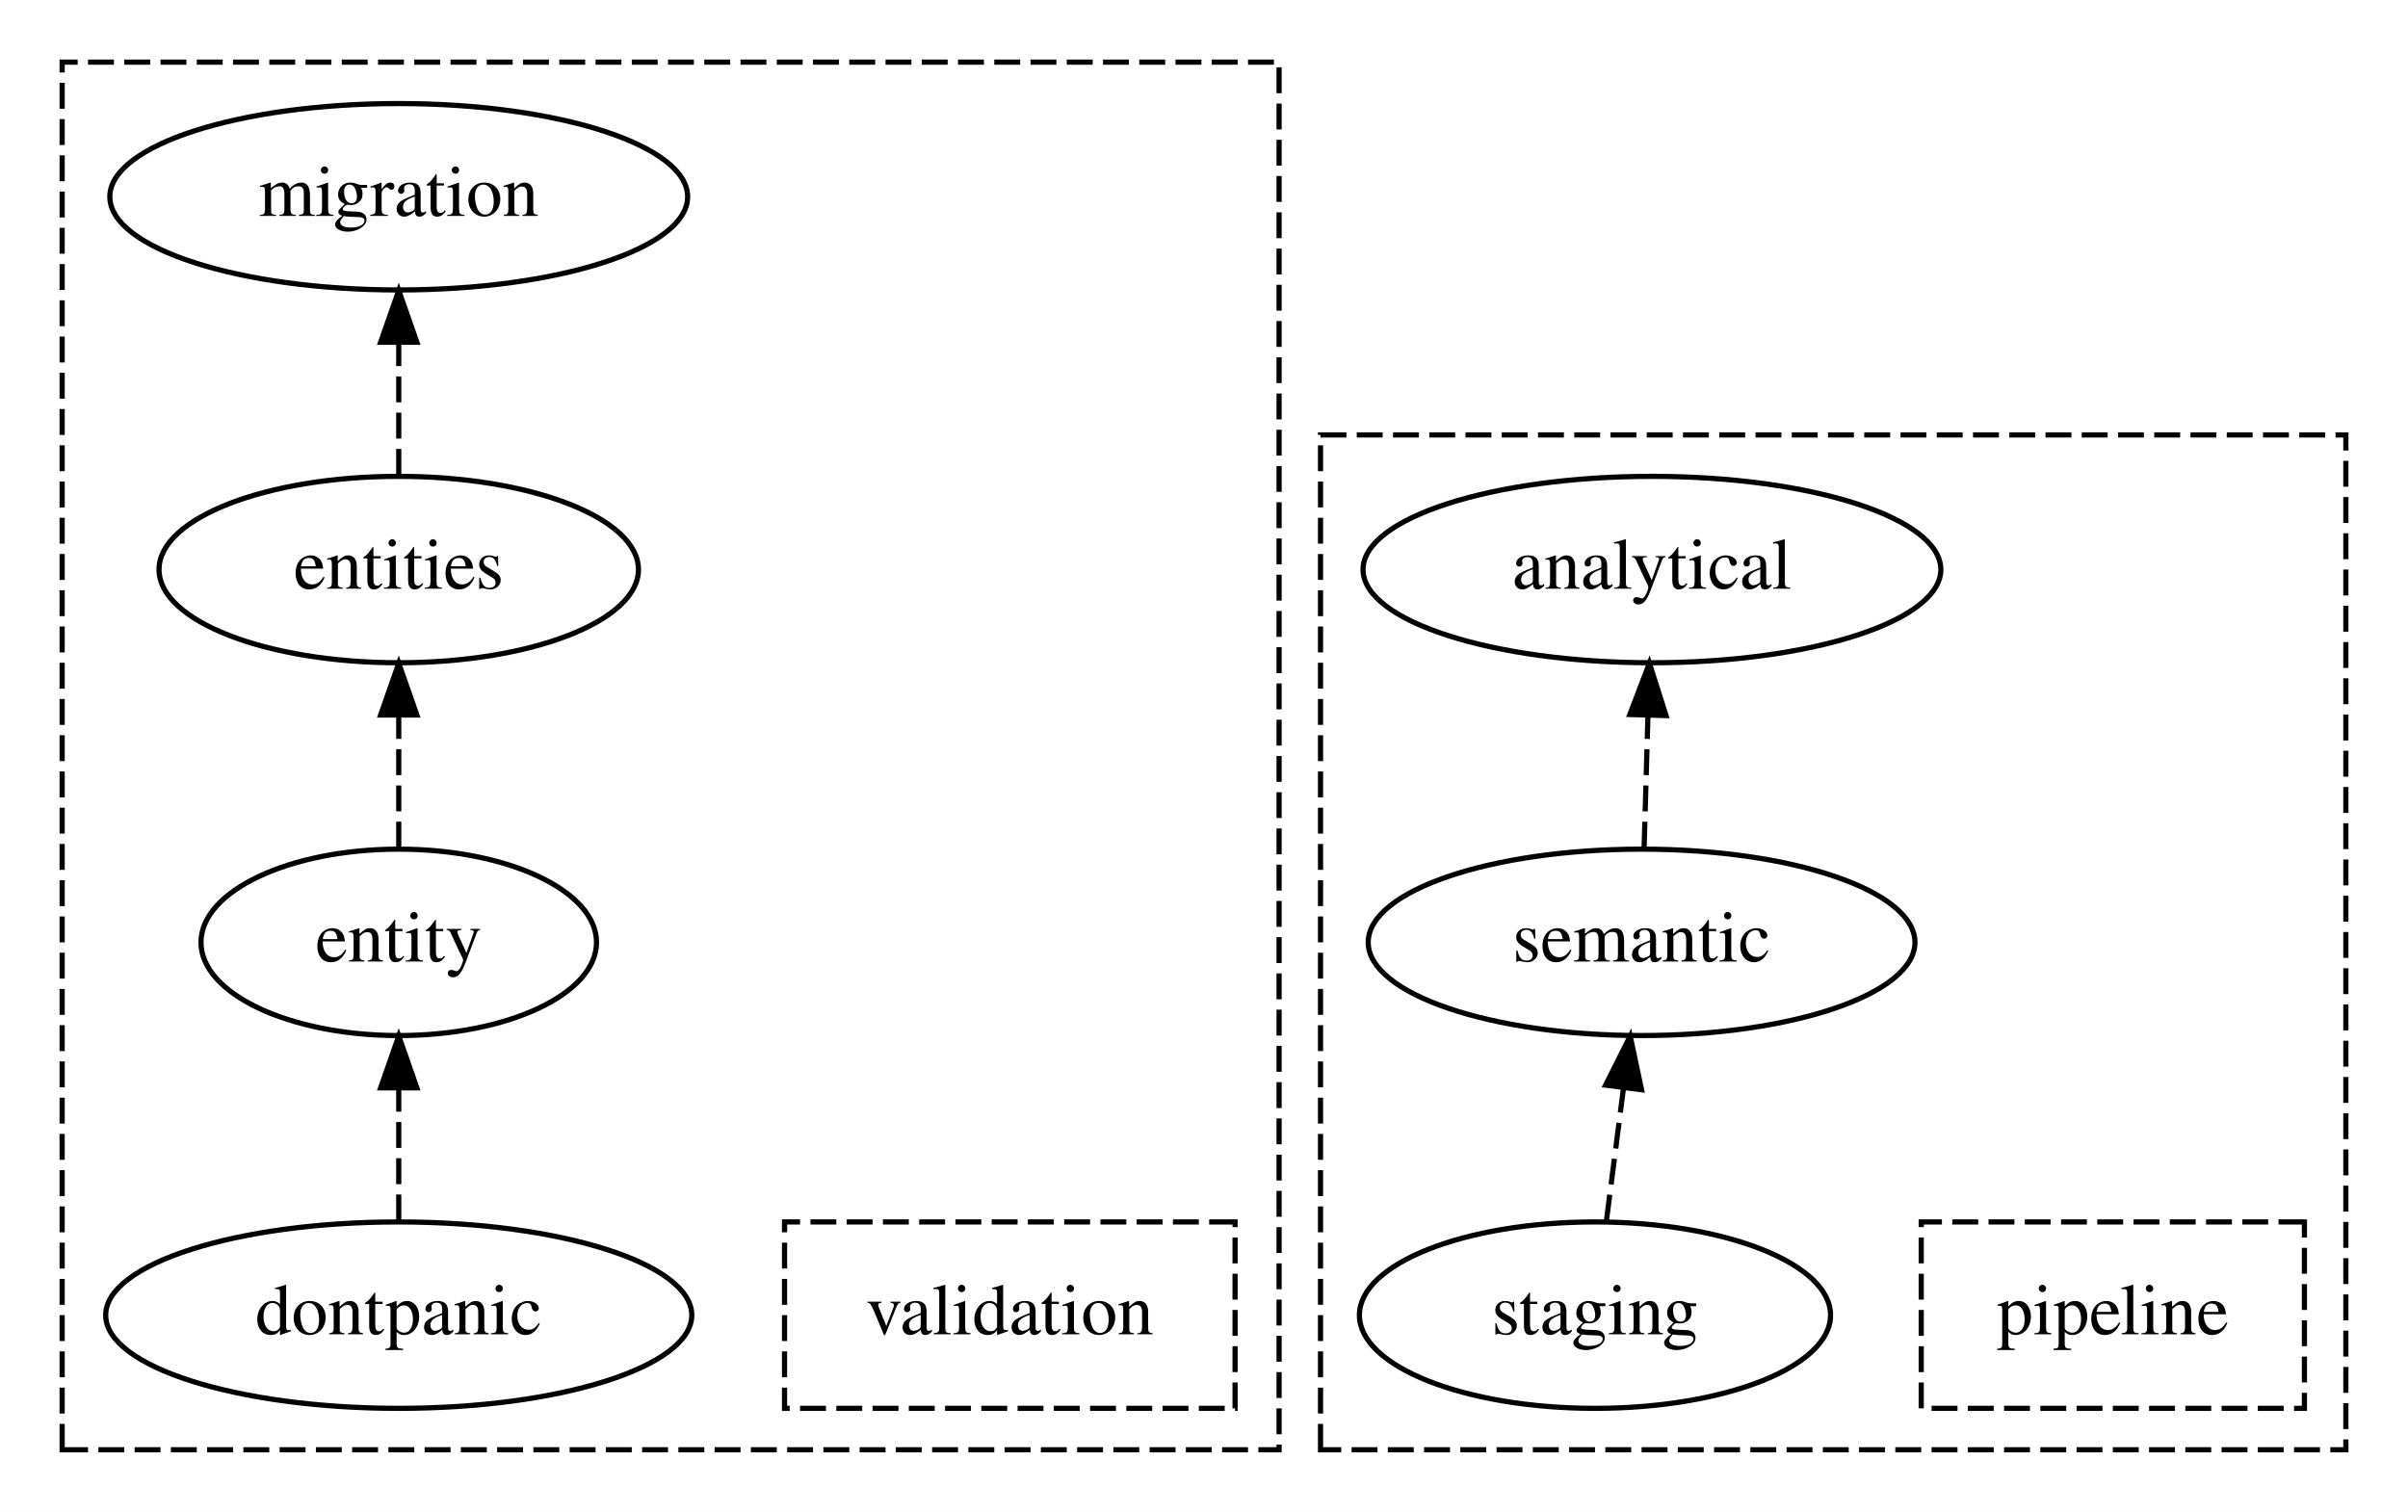
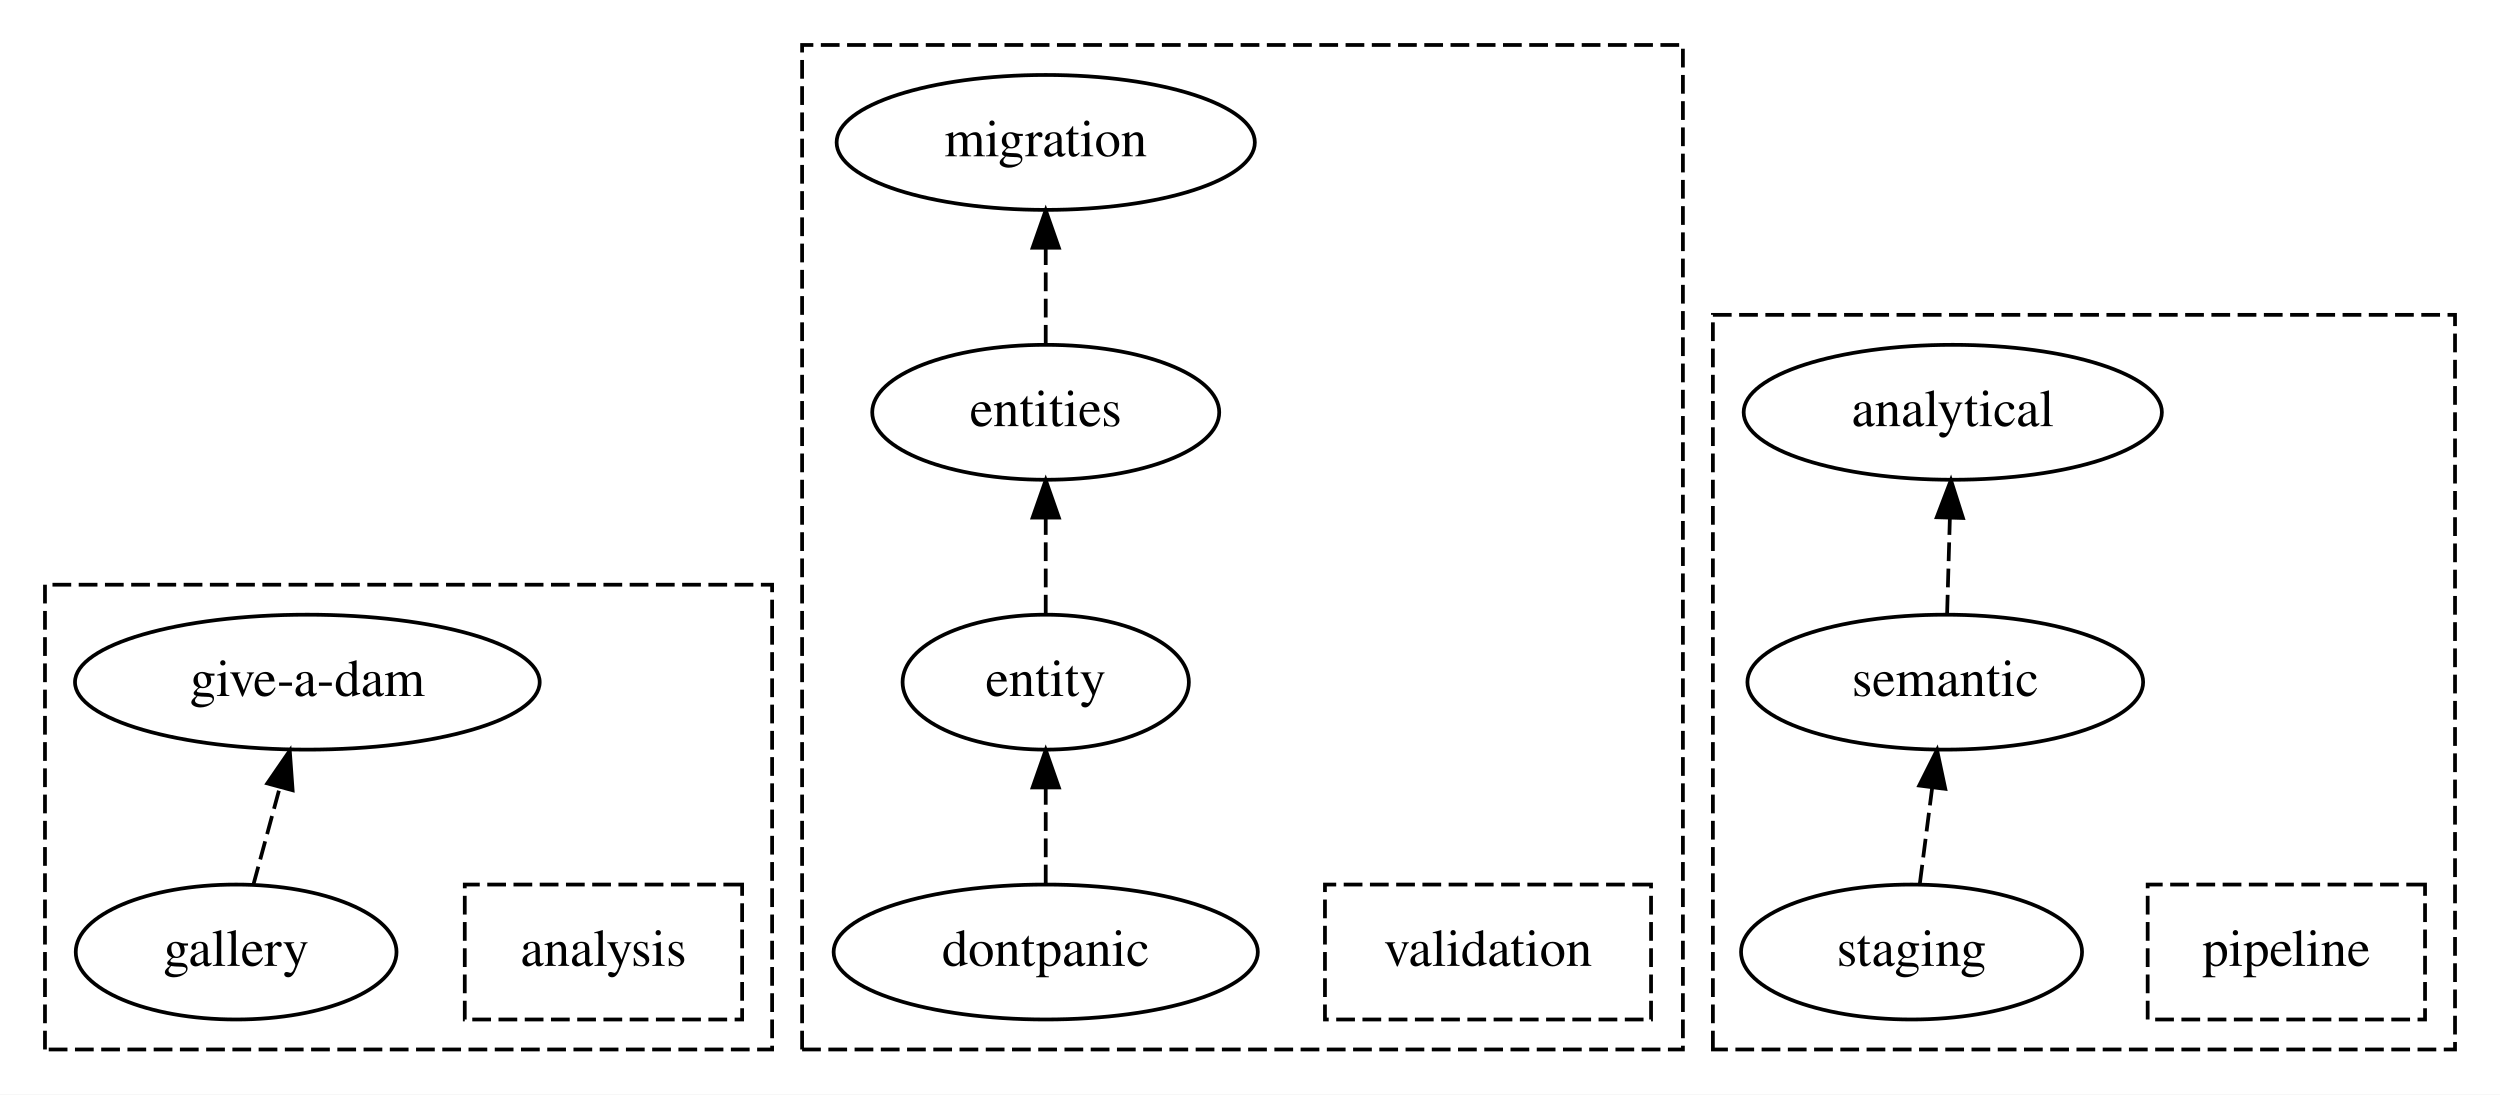
- <svg xmlns="http://www.w3.org/2000/svg" width="465pt" height="292pt" viewBox="0.00 0.00 465.00 292.00">
+ <svg xmlns="http://www.w3.org/2000/svg" width="667pt" height="292pt" viewBox="0.00 0.00 667.00 292.00">
  <g id="graph0" class="graph" transform="scale(1 1) rotate(0) translate(4 288)">
-     <polygon fill="white" stroke="transparent" points="-4,4 -4,-288 461,-288 461,4 -4,4" />
+     <polygon fill="white" stroke="transparent" points="-4,4 -4,-288 663,-288 663,4 -4,4" />
    <g id="clust1" class="cluster">
-       <polygon fill="none" stroke="black" stroke-dasharray="5,2" points="8,-8 8,-276 243,-276 243,-8 8,-8" />
+       <polygon fill="none" stroke="black" stroke-dasharray="5,2" points="8,-8 8,-132 202,-132 202,-8 8,-8" />
    </g>
    <g id="clust2" class="cluster">
-       <polygon fill="none" stroke="black" stroke-dasharray="5,2" points="251,-8 251,-204 449,-204 449,-8 251,-8" />
+       <polygon fill="none" stroke="black" stroke-dasharray="5,2" points="210,-8 210,-276 445,-276 445,-8 210,-8" />
+     </g>
+     <g id="clust3" class="cluster">
+       <polygon fill="none" stroke="black" stroke-dasharray="5,2" points="453,-8 453,-204 651,-204 651,-8 453,-8" />
    </g>
    <g id="node1" class="node">
-       <polygon fill="none" stroke="black" stroke-dasharray="5,2" points="234.5,-52 147.5,-52 147.5,-16 234.5,-16 234.5,-52" />
-       <text text-anchor="middle" x="191" y="-30.3" font-family="Times,serif" font-size="14.00">validation</text>
+       <polygon fill="none" stroke="black" stroke-dasharray="5,2" points="194,-52 120,-52 120,-16 194,-16 194,-52" />
+       <text text-anchor="middle" x="157" y="-30.3" font-family="Times,serif" font-size="14.00">analysis</text>
    </g>
    <g id="node2" class="node">
-       <ellipse fill="none" stroke="black" cx="73" cy="-34" rx="56.59" ry="18" />
-       <text text-anchor="middle" x="73" y="-30.3" font-family="Times,serif" font-size="14.00">dontpanic</text>
+       <ellipse fill="none" stroke="black" cx="78" cy="-106" rx="61.99" ry="18" />
+       <text text-anchor="middle" x="78" y="-102.3" font-family="Times,serif" font-size="14.00">give-a-dam</text>
    </g>
    <g id="node3" class="node">
-       <ellipse fill="none" stroke="black" cx="73" cy="-106" rx="38.19" ry="18" />
-       <text text-anchor="middle" x="73" y="-102.3" font-family="Times,serif" font-size="14.00">entity</text>
+       <ellipse fill="none" stroke="black" cx="59" cy="-34" rx="42.79" ry="18" />
+       <text text-anchor="middle" x="59" y="-30.3" font-family="Times,serif" font-size="14.00">gallery</text>
    </g>
    <g id="edge1" class="edge">
-       <path fill="none" stroke="black" stroke-dasharray="5,2" d="M73,-52.3C73,-60.02 73,-69.29 73,-77.89" />
-       <polygon fill="black" stroke="black" points="69.5,-77.9 73,-87.9 76.5,-77.9 69.5,-77.9" />
+       <path fill="none" stroke="black" stroke-dasharray="5,2" d="M63.6,-51.95C65.71,-59.74 68.28,-69.18 70.65,-77.92" />
+       <polygon fill="black" stroke="black" points="67.31,-78.99 73.31,-87.72 74.07,-77.16 67.31,-78.99" />
    </g>
    <g id="node4" class="node">
-       <ellipse fill="none" stroke="black" cx="73" cy="-178" rx="46.29" ry="18" />
-       <text text-anchor="middle" x="73" y="-174.3" font-family="Times,serif" font-size="14.00">entities</text>
+       <polygon fill="none" stroke="black" stroke-dasharray="5,2" points="436.5,-52 349.5,-52 349.5,-16 436.5,-16 436.5,-52" />
+       <text text-anchor="middle" x="393" y="-30.3" font-family="Times,serif" font-size="14.00">validation</text>
+     </g>
+     <g id="node5" class="node">
+       <ellipse fill="none" stroke="black" cx="275" cy="-34" rx="56.59" ry="18" />
+       <text text-anchor="middle" x="275" y="-30.3" font-family="Times,serif" font-size="14.00">dontpanic</text>
+     </g>
+     <g id="node6" class="node">
+       <ellipse fill="none" stroke="black" cx="275" cy="-106" rx="38.19" ry="18" />
+       <text text-anchor="middle" x="275" y="-102.3" font-family="Times,serif" font-size="14.00">entity</text>
    </g>
    <g id="edge2" class="edge">
-       <path fill="none" stroke="black" stroke-dasharray="5,2" d="M73,-124.3C73,-132.02 73,-141.29 73,-149.89" />
-       <polygon fill="black" stroke="black" points="69.5,-149.9 73,-159.9 76.5,-149.9 69.5,-149.9" />
+       <path fill="none" stroke="black" stroke-dasharray="5,2" d="M275,-52.3C275,-60.02 275,-69.29 275,-77.89" />
+       <polygon fill="black" stroke="black" points="271.5,-77.9 275,-87.9 278.5,-77.9 271.5,-77.9" />
    </g>
-     <g id="node5" class="node">
-       <ellipse fill="none" stroke="black" cx="73" cy="-250" rx="55.79" ry="18" />
-       <text text-anchor="middle" x="73" y="-246.3" font-family="Times,serif" font-size="14.00">migration</text>
+     <g id="node7" class="node">
+       <ellipse fill="none" stroke="black" cx="275" cy="-178" rx="46.29" ry="18" />
+       <text text-anchor="middle" x="275" y="-174.3" font-family="Times,serif" font-size="14.00">entities</text>
    </g>
    <g id="edge3" class="edge">
-       <path fill="none" stroke="black" stroke-dasharray="5,2" d="M73,-196.3C73,-204.02 73,-213.29 73,-221.89" />
-       <polygon fill="black" stroke="black" points="69.5,-221.9 73,-231.9 76.5,-221.9 69.5,-221.9" />
-     </g>
-     <g id="node6" class="node">
-       <polygon fill="none" stroke="black" stroke-dasharray="5,2" points="441,-52 367,-52 367,-16 441,-16 441,-52" />
-       <text text-anchor="middle" x="404" y="-30.3" font-family="Times,serif" font-size="14.00">pipeline</text>
-     </g>
-     <g id="node7" class="node">
-       <ellipse fill="none" stroke="black" cx="304" cy="-34" rx="45.49" ry="18" />
-       <text text-anchor="middle" x="304" y="-30.3" font-family="Times,serif" font-size="14.00">staging</text>
+       <path fill="none" stroke="black" stroke-dasharray="5,2" d="M275,-124.3C275,-132.02 275,-141.29 275,-149.89" />
+       <polygon fill="black" stroke="black" points="271.5,-149.9 275,-159.9 278.5,-149.9 271.5,-149.9" />
    </g>
    <g id="node8" class="node">
-       <ellipse fill="none" stroke="black" cx="313" cy="-106" rx="52.79" ry="18" />
-       <text text-anchor="middle" x="313" y="-102.3" font-family="Times,serif" font-size="14.00">semantic</text>
+       <ellipse fill="none" stroke="black" cx="275" cy="-250" rx="55.79" ry="18" />
+       <text text-anchor="middle" x="275" y="-246.3" font-family="Times,serif" font-size="14.00">migration</text>
    </g>
    <g id="edge4" class="edge">
-       <path fill="none" stroke="black" stroke-dasharray="5,2" d="M306.22,-52.3C307.22,-60.02 308.41,-69.29 309.51,-77.89" />
-       <polygon fill="black" stroke="black" points="306.05,-78.42 310.8,-87.9 313,-77.53 306.05,-78.42" />
+       <path fill="none" stroke="black" stroke-dasharray="5,2" d="M275,-196.3C275,-204.02 275,-213.29 275,-221.89" />
+       <polygon fill="black" stroke="black" points="271.5,-221.9 275,-231.9 278.5,-221.9 271.5,-221.9" />
    </g>
    <g id="node9" class="node">
-       <ellipse fill="none" stroke="black" cx="315" cy="-178" rx="55.79" ry="18" />
-       <text text-anchor="middle" x="315" y="-174.3" font-family="Times,serif" font-size="14.00">analytical</text>
+       <polygon fill="none" stroke="black" stroke-dasharray="5,2" points="643,-52 569,-52 569,-16 643,-16 643,-52" />
+       <text text-anchor="middle" x="606" y="-30.3" font-family="Times,serif" font-size="14.00">pipeline</text>
+     </g>
+     <g id="node10" class="node">
+       <ellipse fill="none" stroke="black" cx="506" cy="-34" rx="45.49" ry="18" />
+       <text text-anchor="middle" x="506" y="-30.3" font-family="Times,serif" font-size="14.00">staging</text>
+     </g>
+     <g id="node11" class="node">
+       <ellipse fill="none" stroke="black" cx="515" cy="-106" rx="52.79" ry="18" />
+       <text text-anchor="middle" x="515" y="-102.3" font-family="Times,serif" font-size="14.00">semantic</text>
    </g>
    <g id="edge5" class="edge">
-       <path fill="none" stroke="black" stroke-dasharray="5,2" d="M313.49,-124.3C313.71,-132.02 313.98,-141.29 314.23,-149.89" />
-       <polygon fill="black" stroke="black" points="310.73,-150 314.51,-159.9 317.72,-149.8 310.73,-150" />
+       <path fill="none" stroke="black" stroke-dasharray="5,2" d="M508.22,-52.3C509.22,-60.02 510.41,-69.29 511.51,-77.89" />
+       <polygon fill="black" stroke="black" points="508.05,-78.42 512.8,-87.9 515,-77.53 508.05,-78.42" />
+     </g>
+     <g id="node12" class="node">
+       <ellipse fill="none" stroke="black" cx="517" cy="-178" rx="55.79" ry="18" />
+       <text text-anchor="middle" x="517" y="-174.3" font-family="Times,serif" font-size="14.00">analytical</text>
+     </g>
+     <g id="edge6" class="edge">
+       <path fill="none" stroke="black" stroke-dasharray="5,2" d="M515.49,-124.3C515.71,-132.02 515.98,-141.29 516.23,-149.89" />
+       <polygon fill="black" stroke="black" points="512.73,-150 516.51,-159.9 519.72,-149.8 512.73,-150" />
    </g>
  </g>
</svg>
